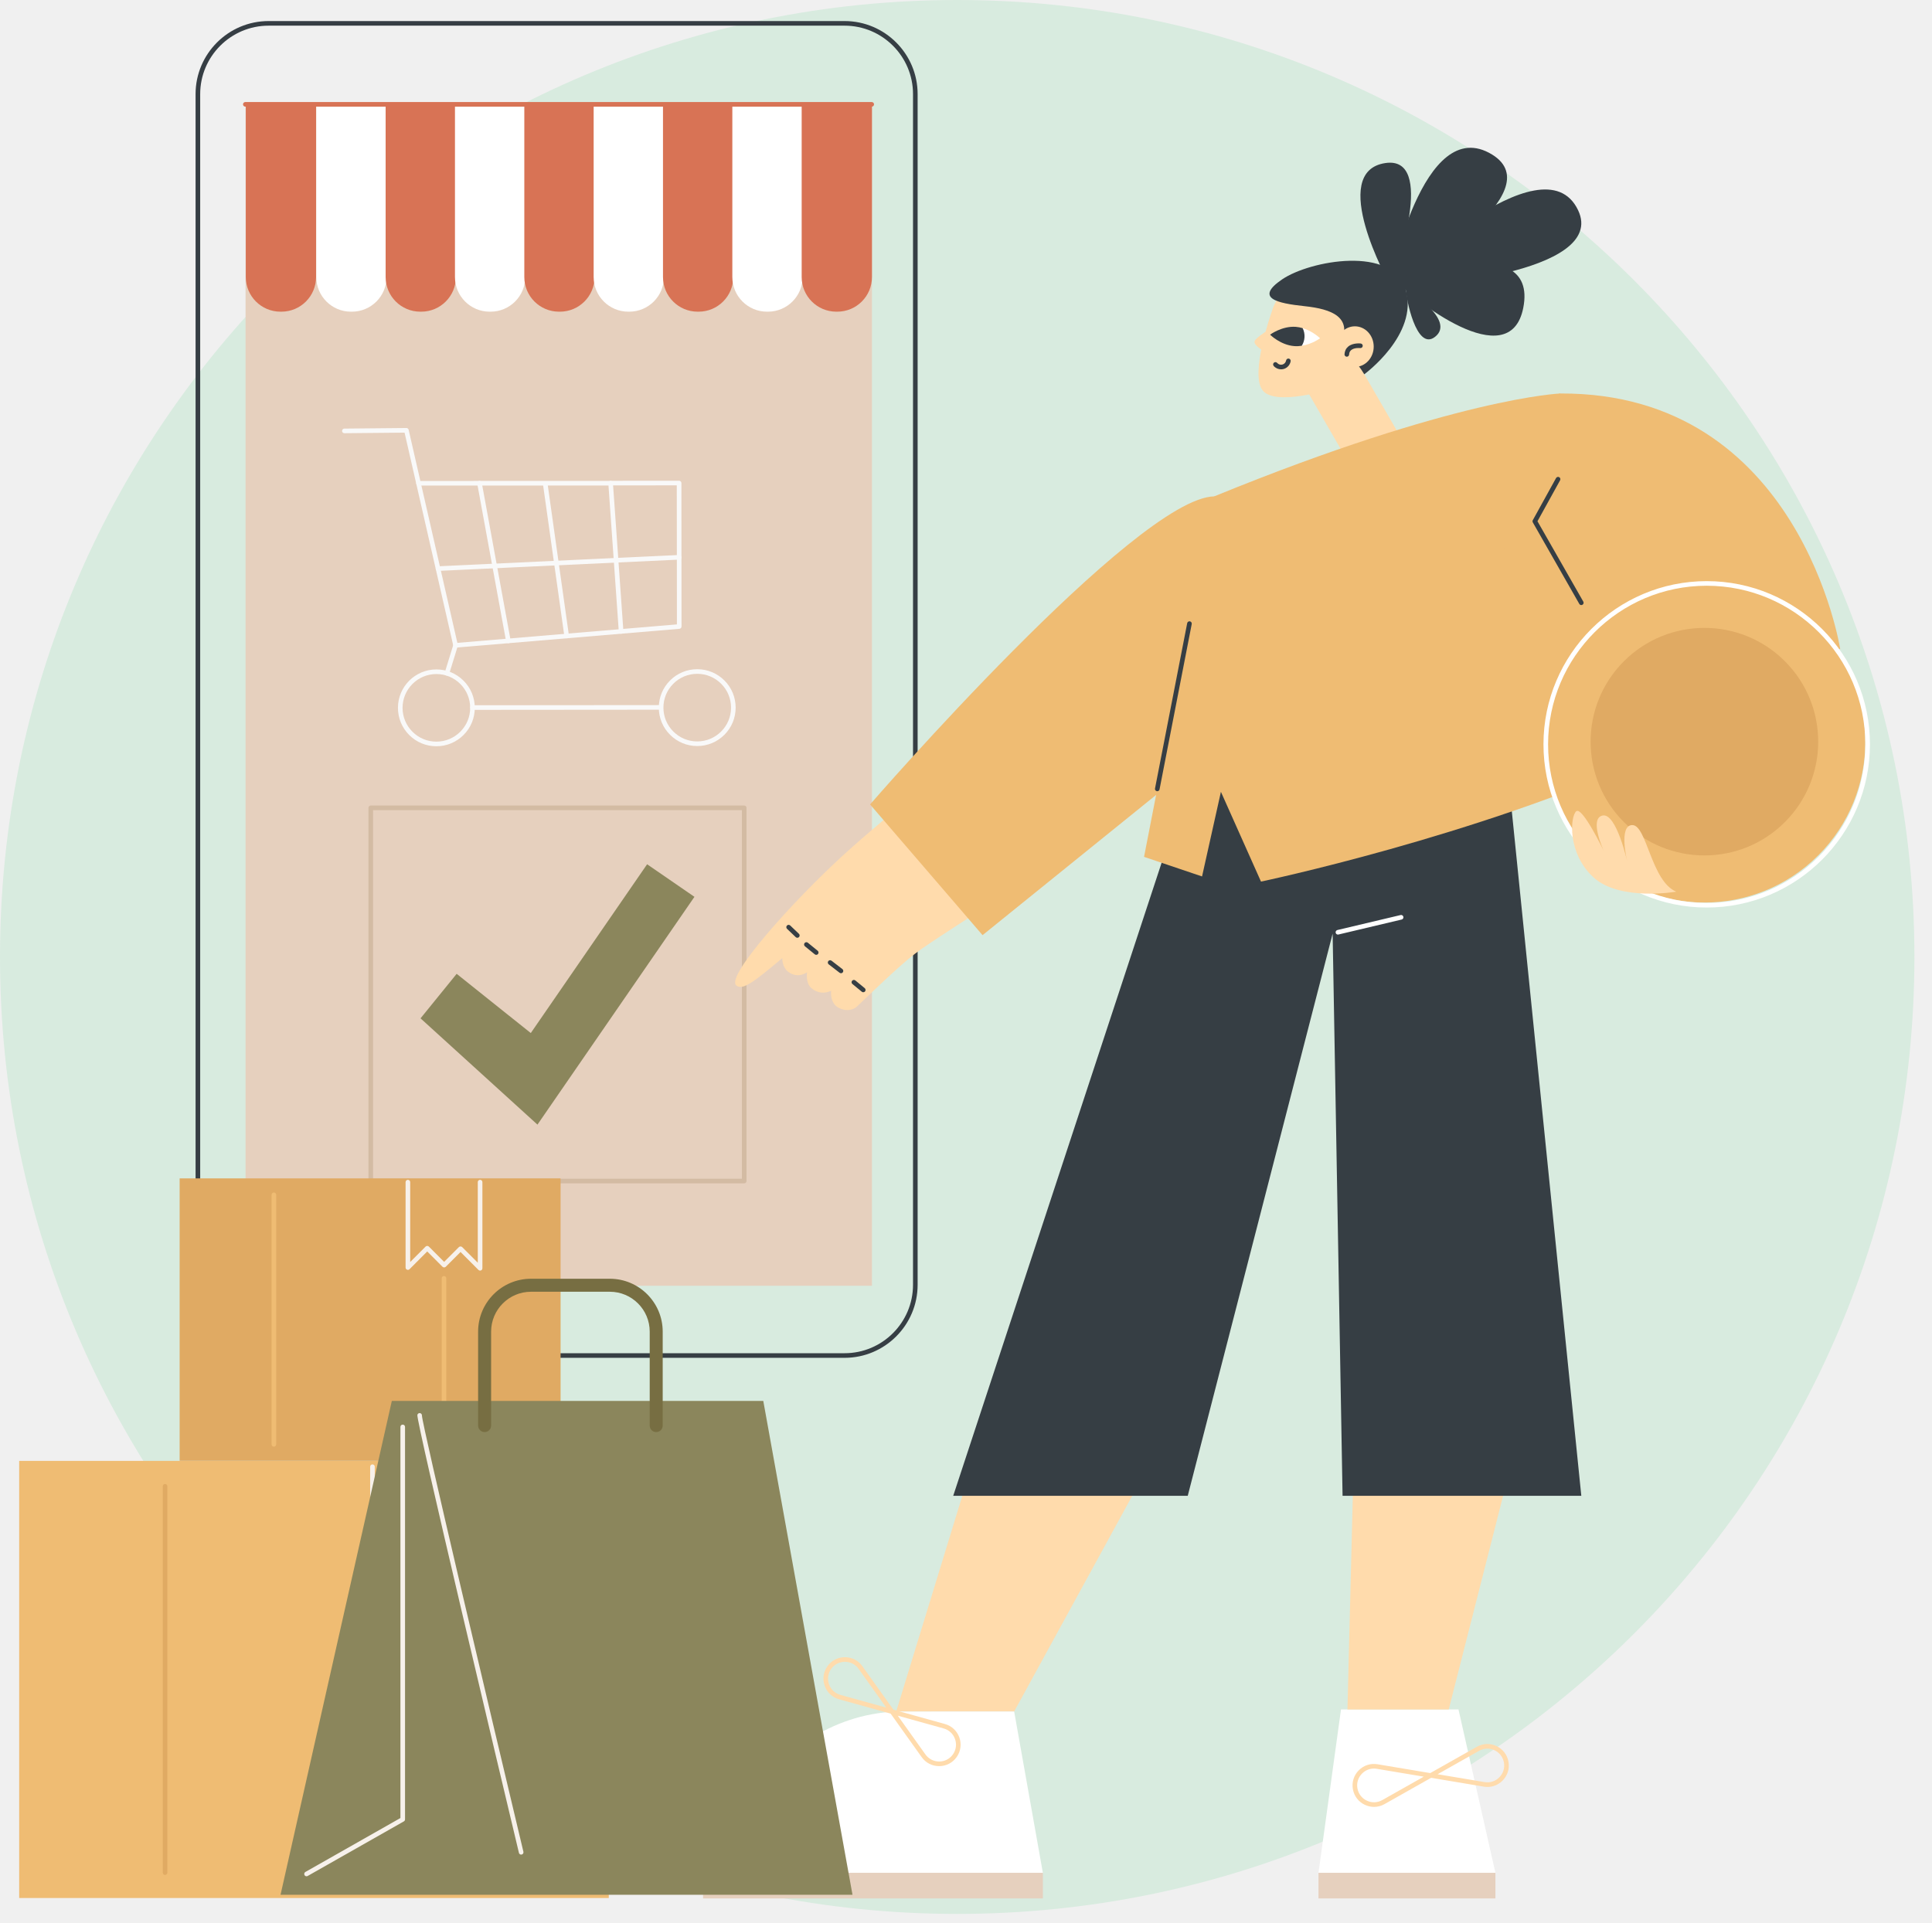
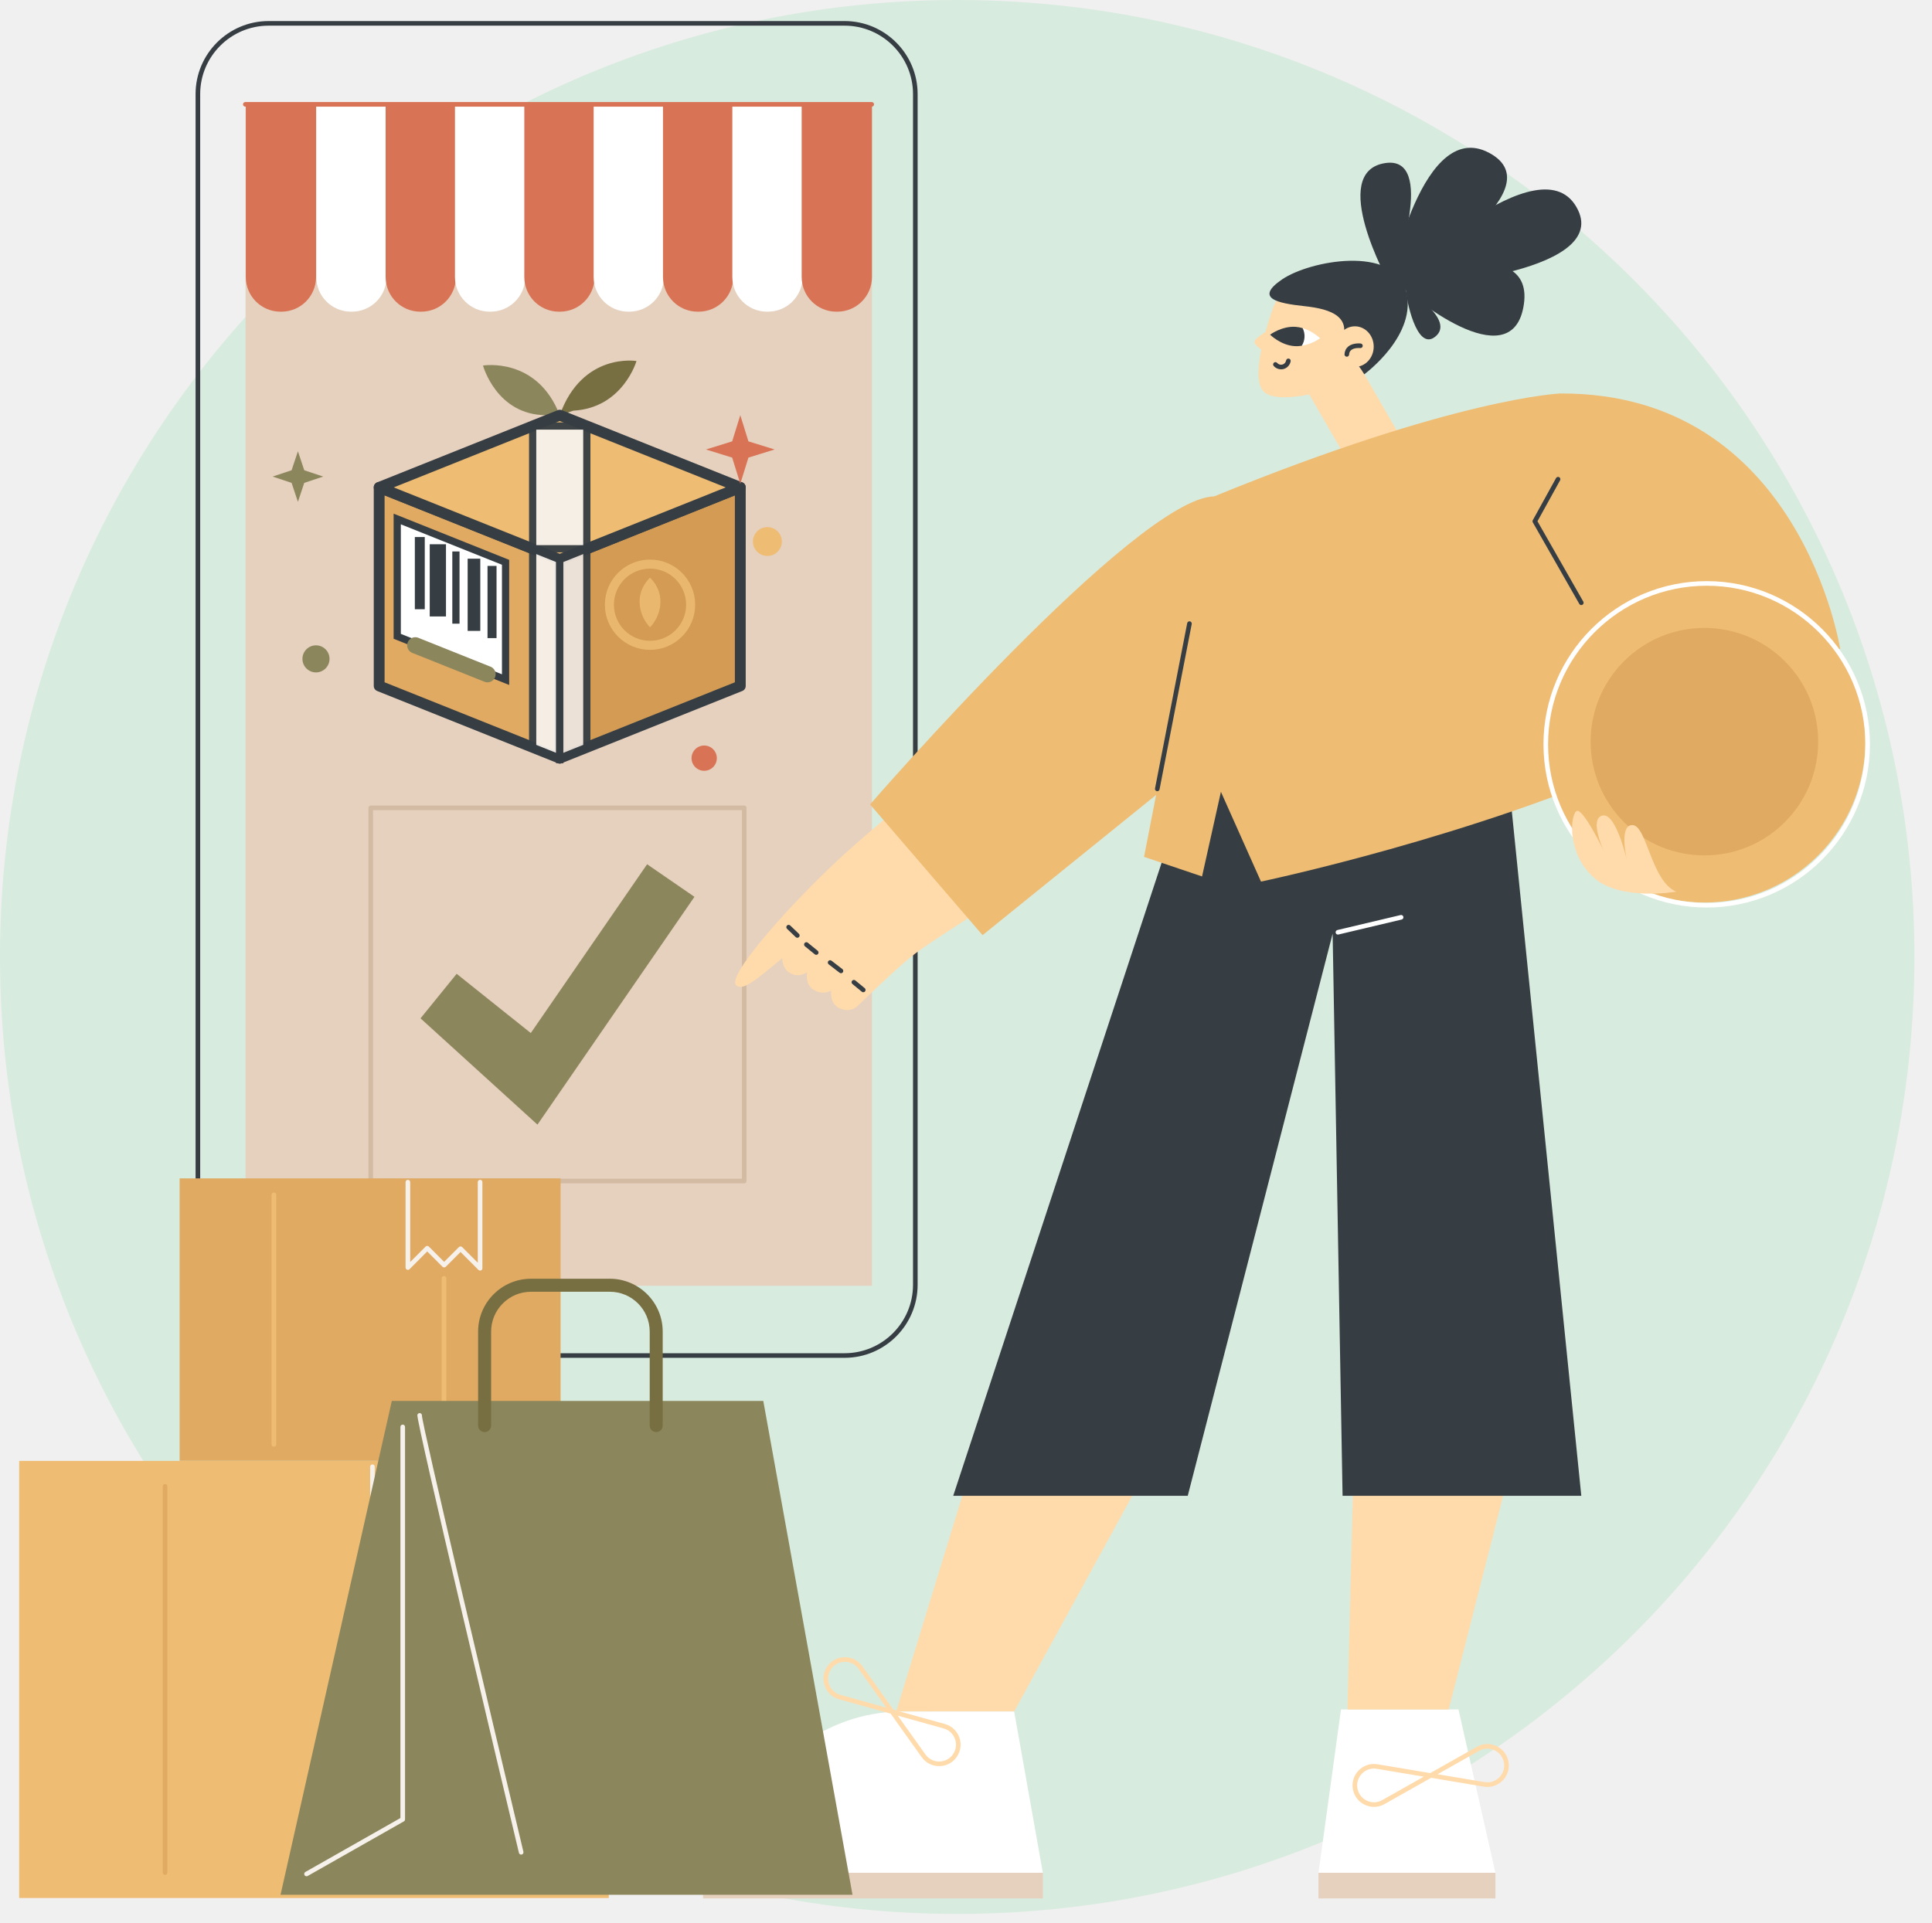
<svg xmlns="http://www.w3.org/2000/svg" width="214" height="213" viewBox="0 0 214 213" fill="none">
  <path d="M106.026 212.052C164.582 212.052 212.052 164.582 212.052 106.026C212.052 47.469 164.582 0 106.026 0C47.469 0 0 47.469 0 106.026C0 164.582 47.469 212.052 106.026 212.052Z" fill="#D8EBDF" />
  <path d="M96.583 11.562H27.201V142.455H96.583V11.562Z" fill="#E6D0BE" />
  <path d="M93.551 150.44H29.754C25.293 150.44 21.663 146.811 21.663 142.349V10.424C21.663 5.962 25.293 2.333 29.754 2.333H93.551C98.012 2.333 101.642 5.962 101.642 10.424V142.349C101.642 146.811 98.012 150.44 93.551 150.44ZM29.754 2.844C25.575 2.844 22.174 6.244 22.174 10.424V142.349C22.174 146.529 25.575 149.929 29.754 149.929H93.551C97.731 149.929 101.131 146.529 101.131 142.349V10.424C101.131 6.244 97.731 2.844 93.551 2.844H29.754Z" fill="#363E44" />
  <path d="M38.981 34.532H38.872C36.752 34.532 35.034 32.813 35.034 30.694V11.56H42.819V30.694C42.819 32.814 41.101 34.532 38.981 34.532Z" fill="white" />
  <path d="M31.172 34.532H31.063C28.943 34.532 27.225 32.813 27.225 30.694V11.56H35.01V30.694C35.01 32.814 33.292 34.532 31.172 34.532Z" fill="#D87355" />
  <path d="M46.662 34.532H46.552C44.433 34.532 42.715 32.813 42.715 30.694V11.56H50.499V30.694C50.499 32.814 48.781 34.532 46.662 34.532Z" fill="#D87355" />
  <path d="M54.342 34.532H54.233C52.113 34.532 50.395 32.813 50.395 30.694V11.56H58.18V30.694C58.18 32.814 56.462 34.532 54.342 34.532Z" fill="white" />
  <path d="M62.023 34.532H61.914C59.794 34.532 58.076 32.813 58.076 30.694V11.56H65.861V30.694C65.861 32.814 64.143 34.532 62.023 34.532Z" fill="#D87355" />
  <path d="M69.704 34.532H69.594C67.475 34.532 65.757 32.813 65.757 30.694V11.56H73.541V30.694C73.541 32.814 71.823 34.532 69.704 34.532Z" fill="white" />
  <path d="M77.384 34.532H77.275C75.155 34.532 73.437 32.813 73.437 30.694V11.56H81.222V30.694C81.222 32.814 79.504 34.532 77.384 34.532Z" fill="#D87355" />
  <path d="M85.065 34.532H84.955C82.836 34.532 81.118 32.813 81.118 30.694V11.56H88.903V30.694C88.903 32.814 87.184 34.532 85.065 34.532Z" fill="white" />
  <path d="M92.746 34.532H92.636C90.516 34.532 88.798 32.813 88.798 30.694V11.56H96.583V30.694C96.583 32.814 94.865 34.532 92.746 34.532Z" fill="#D87355" />
  <path d="M96.556 11.816H27.175C27.033 11.816 26.919 11.701 26.919 11.56C26.919 11.419 27.033 11.305 27.175 11.305H96.556C96.698 11.305 96.812 11.419 96.812 11.56C96.812 11.701 96.698 11.816 96.556 11.816Z" fill="#D87355" />
  <path d="M82.433 131.108H41.067C40.926 131.108 40.812 130.993 40.812 130.852V89.504C40.812 89.363 40.926 89.249 41.067 89.249H82.433C82.575 89.249 82.689 89.363 82.689 89.504V130.852C82.689 130.993 82.575 131.108 82.433 131.108ZM41.322 130.597H82.178V89.76H41.322V130.597Z" fill="#D3BBA3" />
  <path d="M59.532 124.601L46.581 112.827L50.582 107.895L58.793 114.457L71.678 95.755L76.921 99.364L59.532 124.601Z" fill="#8B865C" />
-   <path d="M50.461 71.754C50.343 71.754 50.239 71.673 50.212 71.556L44.813 47.934L38.148 47.998C38.147 47.998 38.146 47.998 38.145 47.998C38.005 47.998 37.891 47.885 37.89 47.745C37.888 47.604 38.002 47.488 38.143 47.487L45.014 47.421C45.015 47.421 45.015 47.421 45.016 47.421C45.135 47.421 45.239 47.504 45.265 47.62L50.661 71.226L74.979 69.18L74.966 53.775L67.638 53.781C67.497 53.781 67.382 53.667 67.382 53.526C67.382 53.385 67.496 53.27 67.637 53.27L75.222 53.264C75.362 53.264 75.477 53.378 75.477 53.519L75.49 69.415C75.49 69.547 75.389 69.658 75.256 69.669L50.483 71.753C50.476 71.754 50.469 71.754 50.461 71.754Z" fill="#F9F9F9" />
-   <path d="M68.797 70.212C68.664 70.212 68.552 70.109 68.542 69.975L67.4 53.792L46.357 53.798C46.216 53.799 46.102 53.684 46.102 53.543C46.102 53.402 46.216 53.288 46.357 53.288L67.638 53.281C67.772 53.281 67.883 53.385 67.892 53.519L69.052 69.939C69.062 70.08 68.956 70.202 68.815 70.212C68.809 70.212 68.803 70.212 68.797 70.212Z" fill="#F9F9F9" />
-   <path d="M48.335 82.681C47.199 82.681 46.132 82.239 45.328 81.437C44.523 80.633 44.08 79.565 44.079 78.428C44.077 76.082 45.985 74.171 48.331 74.169C48.333 74.169 48.334 74.169 48.335 74.169C49.47 74.169 50.538 74.611 51.342 75.413C52.146 76.216 52.59 77.284 52.591 78.421C52.592 79.558 52.15 80.627 51.347 81.432C50.544 82.236 49.475 82.68 48.338 82.681C48.337 82.681 48.336 82.681 48.335 82.681ZM48.335 74.68C48.334 74.68 48.333 74.68 48.332 74.68C46.267 74.682 44.588 76.363 44.59 78.428C44.591 79.428 44.981 80.368 45.689 81.075C46.396 81.781 47.336 82.169 48.335 82.17C48.336 82.17 48.337 82.17 48.338 82.17C49.338 82.169 50.278 81.778 50.985 81.071C51.692 80.363 52.081 79.422 52.08 78.422C52.079 77.421 51.689 76.481 50.981 75.775C50.274 75.069 49.334 74.68 48.335 74.68Z" fill="#F9F9F9" />
-   <path d="M77.229 82.657C76.094 82.657 75.026 82.215 74.223 81.413C73.418 80.609 72.975 79.541 72.974 78.404C72.973 77.268 73.415 76.199 74.218 75.394C75.021 74.59 76.089 74.146 77.226 74.145C77.227 74.145 77.228 74.145 77.23 74.145C78.365 74.145 79.433 74.587 80.236 75.389C81.041 76.192 81.484 77.261 81.485 78.397C81.486 79.534 81.044 80.603 80.241 81.408C79.438 82.212 78.37 82.656 77.233 82.657C77.232 82.657 77.231 82.657 77.229 82.657ZM77.229 74.656C77.228 74.656 77.227 74.656 77.226 74.656C76.226 74.657 75.286 75.047 74.579 75.755C73.872 76.463 73.484 77.404 73.485 78.404C73.485 79.404 73.876 80.344 74.584 81.051C75.291 81.757 76.23 82.146 77.23 82.146C77.231 82.146 77.232 82.146 77.233 82.146C78.233 82.145 79.173 81.754 79.88 81.047C80.587 80.339 80.975 79.398 80.974 78.398C80.974 77.397 80.583 76.457 79.875 75.751C79.168 75.045 78.229 74.656 77.229 74.656Z" fill="#F9F9F9" />
-   <path d="M52.336 78.649C52.195 78.649 52.08 78.535 52.08 78.394C52.08 78.252 52.194 78.138 52.335 78.138L73.198 78.121C73.338 78.121 73.453 78.235 73.453 78.376C73.453 78.517 73.339 78.632 73.198 78.632L52.336 78.649Z" fill="#F9F9F9" />
-   <path d="M49.506 74.854C49.481 74.854 49.456 74.851 49.431 74.843C49.296 74.801 49.22 74.658 49.262 74.523L50.217 71.424C50.259 71.289 50.401 71.213 50.537 71.255C50.672 71.297 50.747 71.44 50.706 71.575L49.75 74.674C49.716 74.784 49.615 74.854 49.506 74.854Z" fill="#F9F9F9" />
-   <path d="M62.767 70.719C62.641 70.719 62.532 70.627 62.514 70.499L60.145 53.667C60.125 53.527 60.223 53.398 60.362 53.378C60.504 53.358 60.631 53.456 60.651 53.595L63.02 70.428C63.039 70.567 62.942 70.697 62.803 70.716C62.79 70.718 62.778 70.719 62.767 70.719Z" fill="#F9F9F9" />
-   <path d="M56.309 71.263C56.188 71.263 56.08 71.176 56.058 71.053L52.861 53.582C52.836 53.443 52.928 53.31 53.067 53.285C53.206 53.26 53.339 53.352 53.364 53.49L56.56 70.961C56.586 71.1 56.494 71.233 56.355 71.258C56.339 71.261 56.324 71.263 56.309 71.263Z" fill="#F9F9F9" />
-   <path d="M48.519 63.253C48.383 63.253 48.27 63.147 48.264 63.01C48.257 62.869 48.366 62.749 48.507 62.742L75.217 61.491C75.358 61.484 75.477 61.593 75.484 61.734C75.49 61.875 75.382 61.995 75.241 62.001L48.531 63.253C48.527 63.253 48.522 63.253 48.519 63.253Z" fill="#F9F9F9" />
+   <path d="M62 46C59.5 39.5 53.5 40.5 53.5 40.5C53.5 40.5 55 46 60.5 46" fill="#8B865C" />
+   <path d="M62 46C64.5 39 70.5 40 70.5 40C70.5 40 69 45.2 63.5 45.5" fill="#776E42" />
+   <path d="M42 54L62 62V84L42 76V54Z" fill="#E0AA63" stroke="#363E44" stroke-width="1.2" stroke-linejoin="round" />
+   <path d="M62 62L82 54V76L62 84V62Z" fill="#D39B54" stroke="#363E44" stroke-width="1.2" stroke-linejoin="round" />
+   <path d="M62 46L82 54L62 62L42 54L62 46Z" fill="#EFBC73" stroke="#363E44" stroke-width="1.2" stroke-linejoin="round" />
+   <polygon points="59,47.2 65,47.2 65,60.8 59,60.8" fill="#F7F1EB" stroke="#363E44" stroke-width="0.8" opacity="0.95" />
+   <polygon points="59,60.8 62,62 62,84 59,82.8" fill="#F7F1EB" stroke="#363E44" stroke-width="0.8" opacity="0.95" />
+   <polygon points="62,62 65,60.8 65,82.8 62,84" fill="#EDE5DC" stroke="#363E44" stroke-width="0.8" opacity="0.95" />
+   <polygon points="44,57.5 56,62.3 56,75.3 44,70.5" fill="white" stroke="#363E44" stroke-width="0.8" />
+   <line x1="46.5" y1="59.5" x2="46.5" y2="67.5" stroke="#363E44" stroke-width="1.1" />
+   <line x1="48.5" y1="60.3" x2="48.5" y2="68.3" stroke="#363E44" stroke-width="1.8" />
+   <line x1="50.5" y1="61.1" x2="50.5" y2="69.1" stroke="#363E44" stroke-width="0.8" />
+   <line x1="52.5" y1="61.9" x2="52.5" y2="69.9" stroke="#363E44" stroke-width="1.4" />
+   <line x1="54.5" y1="62.7" x2="54.5" y2="70.7" stroke="#363E44" stroke-width="1.0" />
+   <path d="M46 71.5L54 74.7" stroke="#8B865C" stroke-width="1.8" stroke-linecap="round" />
+   <circle cx="72" cy="67" r="4.5" fill="none" stroke="#EFBC73" stroke-width="1" opacity="0.85" />
+   <path d="M72 64C70 66 71 68.5 72 69.5C73 68.5 74 66 72 64Z" fill="#EFBC73" opacity="0.85" />
+   <path d="M82 46L82.9 48.9L85.8 49.8L82.9 50.7L82 53.6L81.1 50.7L78.2 49.8L81.1 48.9L82 46Z" fill="#D87355" />
+   <path d="M33 50L33.7 52.1L35.8 52.8L33.7 53.5L33 55.6L32.3 53.5L30.2 52.8L32.3 52.1L33 50Z" fill="#8B865C" />
+   <circle cx="85" cy="60" r="1.6" fill="#EFBC73" />
+   <circle cx="35" cy="73" r="1.5" fill="#8B865C" />
+   <circle cx="78" cy="84" r="1.4" fill="#D87355" />
  <path d="M150.062 52.443L155.606 49.242L149.019 37.833L143.475 41.035L150.062 52.443Z" fill="#FFDBAC" />
  <path d="M139.853 43.245C141.271 45.059 147.388 43.105 147.388 43.105L152.11 37.889C153.036 34.785 151.269 31.517 148.164 30.592C145.059 29.666 141.792 31.433 140.867 34.538C140.867 34.538 138.408 41.397 139.853 43.245Z" fill="#FFDBAC" />
  <path d="M141.072 36.209C141.072 36.209 139.003 37.39 138.957 37.852C138.902 38.402 140.563 39.243 140.563 39.243C140.563 39.243 141.029 36.2 141.072 36.209Z" fill="#FFDBAC" />
  <path d="M146.217 37.48C146.217 37.48 145.427 36.694 144.292 36.355C144.051 36.283 143.931 38.351 144.192 38.31C145.343 38.129 146.217 37.48 146.217 37.48Z" fill="white" />
  <path d="M143.371 38.347C141.842 38.236 140.68 37.079 140.68 37.079C140.68 37.079 141.997 36.102 143.526 36.212C143.793 36.232 144.049 36.285 144.29 36.356C144.609 37 144.552 37.736 144.193 38.309C143.931 38.35 143.655 38.368 143.371 38.347Z" fill="#363E44" />
  <path d="M141.901 40.921C141.591 40.921 141.288 40.787 141.079 40.544C140.987 40.437 141 40.276 141.107 40.184C141.213 40.092 141.375 40.103 141.467 40.211C141.613 40.381 141.846 40.45 142.058 40.388C142.264 40.327 142.42 40.151 142.457 39.938C142.481 39.799 142.614 39.706 142.752 39.73C142.891 39.754 142.984 39.886 142.96 40.025C142.891 40.428 142.593 40.763 142.202 40.878C142.103 40.907 142.002 40.921 141.901 40.921Z" fill="#363E44" />
  <path d="M151.114 41.469C151.114 41.469 157.125 37.086 155.717 32.127C154.309 27.168 145.102 28.857 142.023 30.949C138.944 33.041 141.447 33.597 144.499 33.922C147.552 34.247 149.827 35.139 148.528 38.112C148.528 38.112 150.416 40.259 151.114 41.469Z" fill="#363E44" />
  <path d="M150.076 40.653C151.227 40.653 152.16 39.646 152.16 38.403C152.16 37.161 151.227 36.154 150.076 36.154C148.925 36.154 147.992 37.161 147.992 38.403C147.992 39.646 148.925 40.653 150.076 40.653Z" fill="#FFDBAC" />
  <path d="M149.181 39.522C149.175 39.522 149.17 39.522 149.164 39.522C149.024 39.513 148.917 39.391 148.926 39.251C148.948 38.892 149.087 38.604 149.339 38.394C149.861 37.96 150.685 38.053 150.719 38.057C150.86 38.074 150.959 38.201 150.943 38.341C150.926 38.481 150.801 38.581 150.659 38.564C150.646 38.563 150.014 38.496 149.664 38.788C149.524 38.905 149.449 39.067 149.436 39.283C149.427 39.418 149.315 39.522 149.181 39.522Z" fill="#363E44" />
  <path d="M153.88 31.613C153.88 31.613 157.567 12.366 165.29 17.132C171.92 21.225 156.467 30.647 153.88 31.613Z" fill="#363E44" />
  <path d="M154.133 31.482C154.133 31.482 170.892 15.095 174.798 23.286C178.151 30.32 156.83 32.074 154.133 31.482Z" fill="#363E44" />
  <path d="M153.855 31.348C153.855 31.348 146.995 18.998 153.47 18.063C159.029 17.261 154.839 29.617 153.855 31.348Z" fill="#363E44" />
  <path d="M154.497 30.958C154.497 30.958 170.466 25.189 168.728 34.096C167.236 41.744 156.313 33.038 154.497 30.958Z" fill="#363E44" />
  <path d="M155.717 32C155.717 32 161.368 35.45 158.944 37.327C156.863 38.939 155.716 32.933 155.717 32Z" fill="#363E44" />
  <path d="M161.55 189.397H148.537L146.045 207.497H165.641L161.55 189.397Z" fill="white" />
  <path d="M108.031 161.029H127.986L112.336 189.624H99.27L108.031 161.029Z" fill="#FFDBAC" />
  <path d="M149.965 161.029H167.689L160.471 189.397H149.252L149.965 161.029Z" fill="#FFDBAC" />
  <path d="M115.515 207.507H77.874C77.874 207.507 84.477 190.218 99.27 189.632L112.335 189.624L115.515 207.507Z" fill="white" />
  <path d="M166.195 77.439L175.155 165.727H148.711L147.611 103.445L131.562 165.727H105.584L135.073 76.126L166.195 77.439Z" fill="#363E44" />
  <path d="M152.196 200.195C151.851 200.195 151.505 200.118 151.178 199.964C150.471 199.63 149.988 198.997 149.853 198.227C149.717 197.457 149.955 196.697 150.506 196.141C151.056 195.586 151.814 195.342 152.586 195.471L158.5 196.461C158.607 196.479 158.691 196.562 158.71 196.669C158.728 196.775 158.678 196.882 158.584 196.935L153.362 199.884C152.996 200.091 152.597 200.195 152.196 200.195ZM152.185 195.948C151.692 195.948 151.225 196.142 150.869 196.501C150.436 196.937 150.25 197.534 150.356 198.138C150.462 198.742 150.842 199.24 151.397 199.502C151.952 199.764 152.576 199.741 153.111 199.439L157.703 196.845L152.501 195.975C152.395 195.957 152.289 195.948 152.185 195.948Z" fill="#FFDBAC" />
  <path d="M164.759 197.984C164.625 197.984 164.49 197.973 164.355 197.95L158.441 196.96C158.334 196.942 158.25 196.859 158.231 196.753C158.213 196.646 158.263 196.539 158.357 196.486L163.579 193.537C164.26 193.152 165.056 193.123 165.763 193.457C166.47 193.791 166.953 194.424 167.088 195.194C167.224 195.964 166.986 196.724 166.435 197.28C165.981 197.738 165.386 197.984 164.759 197.984ZM159.238 196.576L164.44 197.446C165.044 197.547 165.64 197.356 166.072 196.92C166.504 196.484 166.691 195.888 166.585 195.283C166.479 194.678 166.1 194.181 165.544 193.919C164.989 193.657 164.365 193.68 163.83 193.982L159.238 196.576Z" fill="#FFDBAC" />
  <path d="M146.045 210.335H165.641V207.498H146.045V210.335Z" fill="#E6D0BE" />
  <path d="M77.874 210.335H115.515V207.498H77.874V210.335Z" fill="#E6D0BE" />
  <path d="M148.197 103.546C148.081 103.546 147.976 103.467 147.948 103.349C147.916 103.212 148.001 103.074 148.138 103.042L155.138 101.383C155.274 101.35 155.412 101.435 155.445 101.573C155.478 101.71 155.393 101.848 155.255 101.88L148.256 103.539C148.236 103.544 148.216 103.546 148.197 103.546Z" fill="white" />
  <path d="M98.796 189.891C98.773 189.891 98.75 189.888 98.727 189.882L92.95 188.275C92.197 188.066 91.613 187.523 91.35 186.787C91.086 186.051 91.192 185.262 91.641 184.622C92.09 183.981 92.795 183.612 93.577 183.609C93.58 183.609 93.584 183.609 93.587 183.609C94.365 183.609 95.07 183.972 95.522 184.605L99.004 189.488C99.067 189.576 99.067 189.694 99.005 189.783C98.957 189.852 98.878 189.891 98.796 189.891ZM93.587 184.12C93.585 184.12 93.582 184.12 93.579 184.12C92.965 184.122 92.411 184.412 92.059 184.915C91.707 185.417 91.624 186.037 91.831 186.615C92.038 187.193 92.496 187.618 93.087 187.783L98.168 189.196L95.106 184.902C94.751 184.405 94.198 184.12 93.587 184.12Z" fill="#FFDBAC" />
  <path d="M104.025 195.678C103.247 195.678 102.543 195.315 102.091 194.681L98.609 189.799C98.546 189.711 98.545 189.593 98.607 189.504C98.669 189.415 98.781 189.375 98.885 189.404L104.662 191.011C105.416 191.221 105.999 191.763 106.263 192.499C106.526 193.235 106.42 194.025 105.972 194.665C105.523 195.305 104.817 195.674 104.035 195.678C104.032 195.678 104.028 195.678 104.025 195.678ZM99.444 190.09L102.507 194.384C102.863 194.884 103.423 195.165 104.033 195.167C104.647 195.164 105.201 194.874 105.553 194.372C105.905 193.869 105.989 193.249 105.782 192.672C105.575 192.094 105.117 191.668 104.526 191.503L99.444 190.09Z" fill="#FFDBAC" />
  <path d="M109.252 81.538C109.252 81.538 98.681 89.919 93.392 94.757C87.836 99.838 80.374 108.149 81.55 109.178C82.22 109.764 83.472 108.841 86.655 106.151C86.63 106.448 86.723 107.319 87.433 107.761C88.484 108.415 89.3 107.757 89.396 107.727C89.379 107.827 89.23 108.909 89.86 109.465C90.569 110.092 91.391 110.086 92.063 109.77C92.029 110.019 91.999 110.951 92.62 111.469C93.259 112.001 94.312 112.092 94.943 111.498C96.101 110.406 99.481 107.098 101.322 105.688C104.945 102.914 119.133 94.788 123.309 89.395C117.707 87.529 109.252 81.538 109.252 81.538Z" fill="#FFDBAC" />
  <path d="M95.619 109.936C95.562 109.936 95.505 109.917 95.457 109.877L94.418 109.023C94.309 108.933 94.294 108.772 94.384 108.663C94.473 108.554 94.634 108.538 94.743 108.628L95.782 109.483C95.891 109.573 95.906 109.734 95.817 109.842C95.766 109.904 95.693 109.936 95.619 109.936Z" fill="#363E44" />
  <path d="M93.153 107.828C93.098 107.828 93.043 107.81 92.996 107.774L91.793 106.845C91.681 106.759 91.66 106.599 91.746 106.487C91.833 106.376 91.993 106.355 92.105 106.441L93.309 107.37C93.42 107.456 93.441 107.617 93.355 107.728C93.305 107.793 93.229 107.828 93.153 107.828Z" fill="#363E44" />
  <path d="M90.41 105.792C90.353 105.792 90.295 105.772 90.248 105.733C90.056 105.576 89.883 105.434 89.709 105.294C89.531 105.149 89.353 105.004 89.157 104.843C89.049 104.753 89.033 104.592 89.123 104.483C89.213 104.374 89.374 104.359 89.483 104.449C89.678 104.609 89.854 104.753 90.031 104.897C90.206 105.039 90.381 105.181 90.573 105.339C90.682 105.429 90.697 105.59 90.607 105.699C90.557 105.76 90.484 105.792 90.41 105.792Z" fill="#363E44" />
  <path d="M88.318 103.901C88.254 103.901 88.191 103.878 88.141 103.831L87.176 102.908C87.074 102.811 87.07 102.649 87.168 102.547C87.265 102.445 87.427 102.441 87.529 102.539L88.494 103.461C88.596 103.558 88.6 103.72 88.502 103.822C88.452 103.875 88.385 103.901 88.318 103.901Z" fill="#363E44" />
  <path d="M134.496 54.996C125.822 55.17 96.375 89.127 96.375 89.127L108.834 103.61L145.239 74.189C145.239 74.189 139.993 54.886 134.496 54.996Z" fill="#EFBC73" />
  <path d="M172.851 43.595C172.851 43.595 161.336 44.018 134.496 54.995L126.722 94.936L133.146 97.106L135.236 87.729L139.675 97.676C139.675 97.676 163.37 92.715 182.78 83.886C182.78 83.886 175.609 65.266 168.719 55.907L172.851 43.595Z" fill="#EFBC73" />
  <path d="M203.831 71.916C203.831 71.916 199.419 43.485 172.851 43.596L161.83 46.548L169.682 69.828L203.831 71.916Z" fill="#EFBC73" />
  <path d="M201.395 94.777C208.357 87.815 208.357 76.528 201.395 69.567C194.434 62.606 183.147 62.606 176.185 69.567C169.224 76.528 169.224 87.815 176.185 94.777C183.147 101.738 194.434 101.738 201.395 94.777Z" fill="#EFBC73" />
  <path d="M197.703 91.085C202.626 86.162 202.626 78.181 197.703 73.259C192.781 68.337 184.8 68.337 179.877 73.259C174.955 78.181 174.955 86.162 179.877 91.085C184.8 96.007 192.781 96.007 197.703 91.085Z" fill="#E0AA63" />
  <path d="M189.046 100.549C179.076 100.549 170.964 92.438 170.964 82.468C170.964 72.498 179.076 64.386 189.046 64.386C199.016 64.386 207.127 72.498 207.127 82.468C207.127 92.438 199.016 100.549 189.046 100.549ZM189.046 64.897C179.357 64.897 171.475 72.779 171.475 82.468C171.475 92.156 179.357 100.038 189.046 100.038C198.734 100.038 206.616 92.156 206.616 82.468C206.616 72.779 198.734 64.897 189.046 64.897Z" fill="white" />
  <path d="M185.674 98.793C185.674 98.793 179.406 99.882 176.492 97.198C173.577 94.513 173.927 90.437 174.597 89.88C175.266 89.324 177.632 94.251 177.632 94.251C177.632 94.251 175.98 90.657 177.517 90.355C179.055 90.052 180.257 95.523 180.257 95.523C180.257 95.523 179.223 91.395 180.817 91.414C182.412 91.433 182.903 97.653 185.674 98.793Z" fill="#FFDBAC" />
  <path d="M128.187 87.664C128.171 87.664 128.155 87.663 128.138 87.66C128 87.633 127.909 87.499 127.936 87.36L131.501 69.044C131.528 68.906 131.662 68.815 131.801 68.842C131.939 68.869 132.03 69.003 132.003 69.142L128.438 87.458C128.414 87.58 128.307 87.664 128.187 87.664Z" fill="#363E44" />
  <path d="M175.155 67.039C175.066 67.039 174.98 66.992 174.933 66.91L169.785 57.882C169.741 57.805 169.74 57.71 169.783 57.632L172.357 52.968C172.425 52.845 172.581 52.8 172.704 52.868C172.828 52.936 172.873 53.091 172.805 53.215L170.3 57.753L175.377 66.657C175.446 66.779 175.404 66.935 175.281 67.005C175.241 67.028 175.198 67.039 175.155 67.039Z" fill="#363E44" />
  <path d="M67.432 161.86H2.124V210.289H67.432V161.86Z" fill="#EFBC73" />
  <path d="M18.284 207.732C18.142 207.732 18.028 207.618 18.028 207.477V164.673C18.028 164.531 18.142 164.417 18.284 164.417C18.425 164.417 18.539 164.531 18.539 164.673V207.477C18.539 207.618 18.425 207.732 18.284 207.732Z" fill="#E0AA63" />
  <path d="M47.445 207.732C47.304 207.732 47.19 207.618 47.19 207.476V179C47.19 178.859 47.304 178.744 47.445 178.744C47.586 178.744 47.7 178.859 47.7 179V207.476C47.7 207.618 47.586 207.732 47.445 207.732Z" fill="#E0AA63" />
  <path d="M53.634 177.535C53.568 177.535 53.502 177.509 53.453 177.46L50.283 174.285L47.653 176.919C47.557 177.015 47.387 177.015 47.291 176.919L44.572 174.196L41.437 177.337C41.364 177.41 41.254 177.432 41.158 177.392C41.063 177.353 41.001 177.259 41.001 177.156V162.503C41.001 162.362 41.115 162.247 41.256 162.247C41.397 162.247 41.511 162.362 41.511 162.503V176.539L44.391 173.654C44.487 173.558 44.657 173.558 44.753 173.654L47.472 176.377L50.102 173.743C50.198 173.647 50.368 173.647 50.464 173.743L53.379 176.663V162.503C53.379 162.361 53.493 162.247 53.634 162.247C53.776 162.247 53.89 162.361 53.89 162.503V177.28C53.89 177.383 53.828 177.476 53.732 177.516C53.7 177.529 53.667 177.535 53.634 177.535Z" fill="#F7F1EB" />
  <path d="M62.093 130.559H19.898V161.847H62.093V130.559Z" fill="#E0AA63" />
  <path d="M30.338 160.286C30.197 160.286 30.082 160.172 30.082 160.03V132.375C30.082 132.234 30.197 132.12 30.338 132.12C30.479 132.12 30.593 132.234 30.593 132.375V160.03C30.593 160.172 30.479 160.286 30.338 160.286Z" fill="#EFBC73" />
  <path d="M49.179 160.286C49.037 160.286 48.923 160.172 48.923 160.031V141.632C48.923 141.491 49.037 141.376 49.179 141.376C49.32 141.376 49.434 141.491 49.434 141.632V160.031C49.434 160.172 49.32 160.286 49.179 160.286Z" fill="#EFBC73" />
  <path d="M53.178 140.776C53.111 140.776 53.046 140.75 52.997 140.701L51.012 138.713L49.377 140.351C49.281 140.447 49.112 140.447 49.015 140.351L47.323 138.656L45.361 140.621C45.288 140.694 45.178 140.716 45.083 140.676C44.987 140.637 44.925 140.543 44.925 140.44V130.973C44.925 130.832 45.039 130.717 45.18 130.717C45.322 130.717 45.436 130.832 45.436 130.973V139.823L47.142 138.114C47.238 138.018 47.407 138.018 47.504 138.114L49.196 139.809L50.831 138.171C50.927 138.075 51.097 138.075 51.193 138.171L52.922 139.903V130.973C52.922 130.832 53.036 130.717 53.178 130.717C53.319 130.717 53.433 130.832 53.433 130.973V140.52C53.433 140.624 53.371 140.717 53.276 140.756C53.244 140.769 53.211 140.776 53.178 140.776Z" fill="#F7F1EB" />
  <path d="M31.074 209.93H94.428L84.546 155.216H43.401L31.074 209.93Z" fill="#8B865C" />
  <path d="M57.727 205.481C57.611 205.481 57.507 205.402 57.479 205.285C55.577 197.31 46.098 157.489 46.23 156.771C46.256 156.633 46.389 156.541 46.528 156.566C46.658 156.59 46.747 156.71 46.736 156.839C46.783 157.973 54.104 188.928 57.976 205.167C58.008 205.304 57.924 205.442 57.787 205.474C57.767 205.479 57.747 205.481 57.727 205.481Z" fill="#F7F1EB" />
  <path d="M33.954 207.881C33.864 207.881 33.778 207.835 33.731 207.752C33.661 207.629 33.705 207.473 33.827 207.403L44.353 201.429V158.094C44.353 157.953 44.467 157.839 44.608 157.839C44.75 157.839 44.864 157.953 44.864 158.094V201.578C44.864 201.67 44.815 201.755 44.734 201.8L34.08 207.848C34.04 207.87 33.996 207.881 33.954 207.881Z" fill="#F7F1EB" />
  <path d="M53.679 158.669C54.077 158.669 54.399 158.347 54.399 157.949V147.535C54.399 145.1 56.38 143.119 58.815 143.119H67.55C69.985 143.119 71.966 145.1 71.966 147.535V157.949C71.966 158.347 72.288 158.669 72.686 158.669C73.083 158.669 73.405 158.347 73.405 157.949V147.535C73.405 144.306 70.779 141.679 67.55 141.679H58.815C55.586 141.679 52.959 144.306 52.959 147.535V157.949C52.959 158.347 53.282 158.669 53.679 158.669Z" fill="#776E42" />
</svg>
